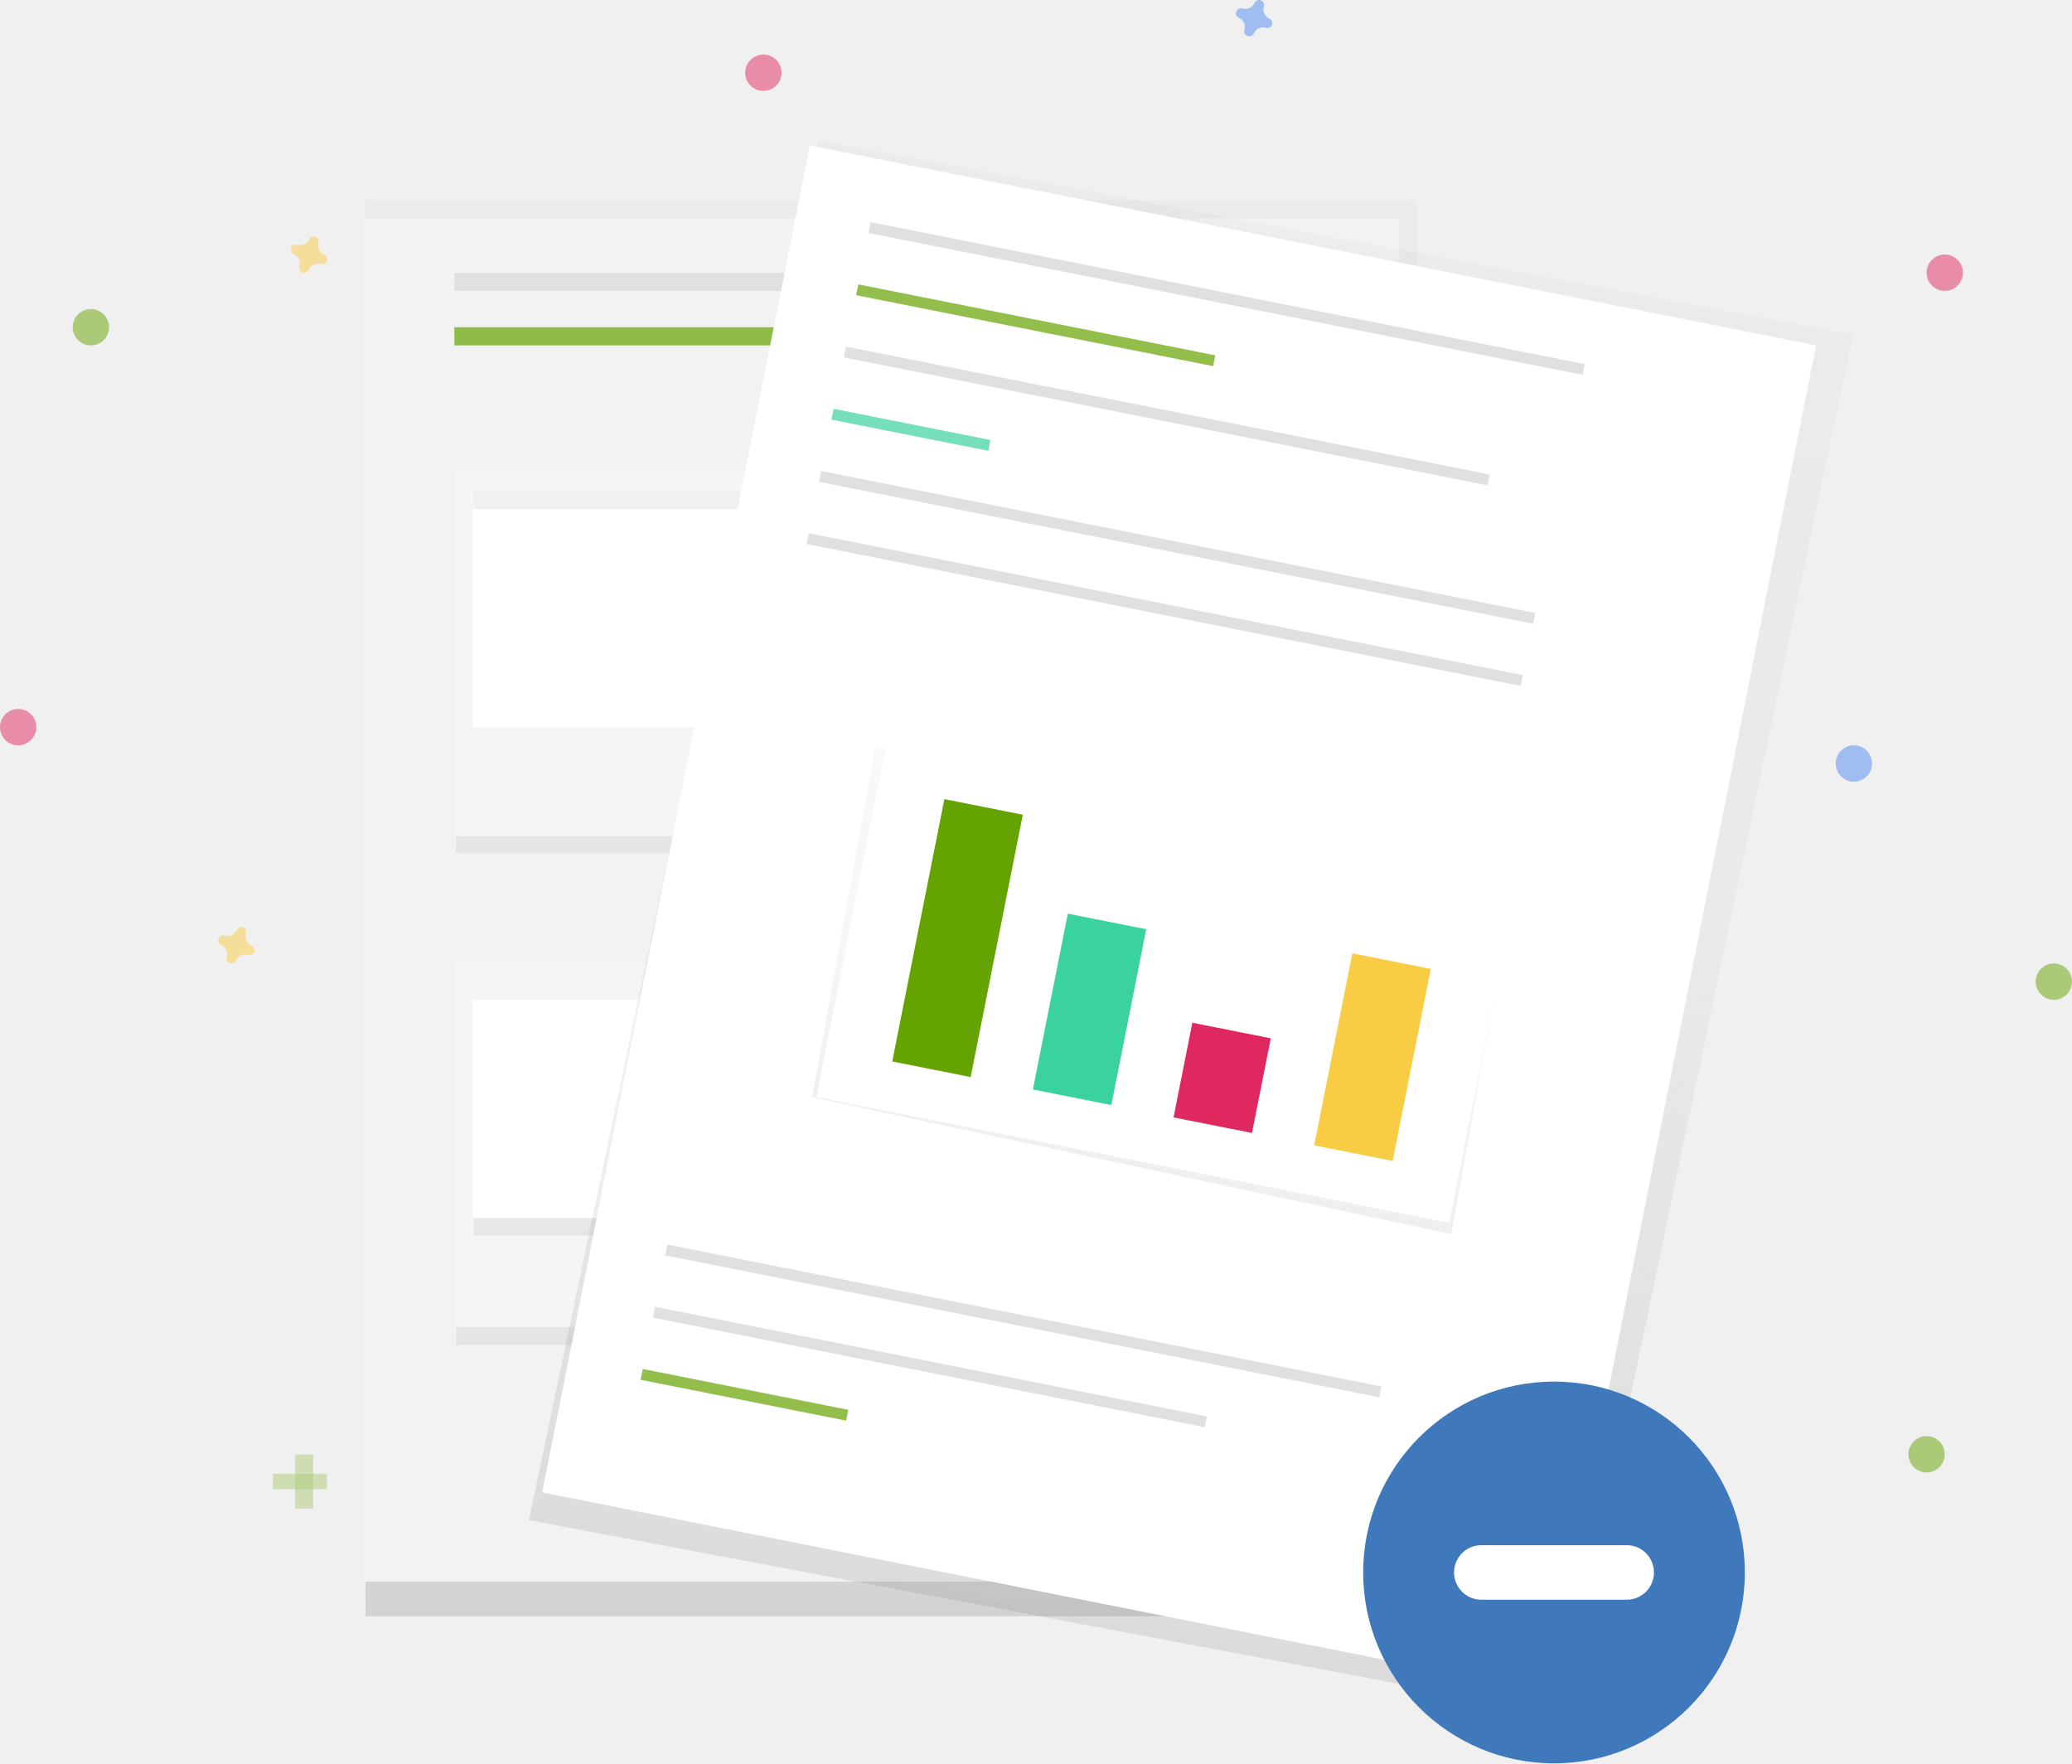
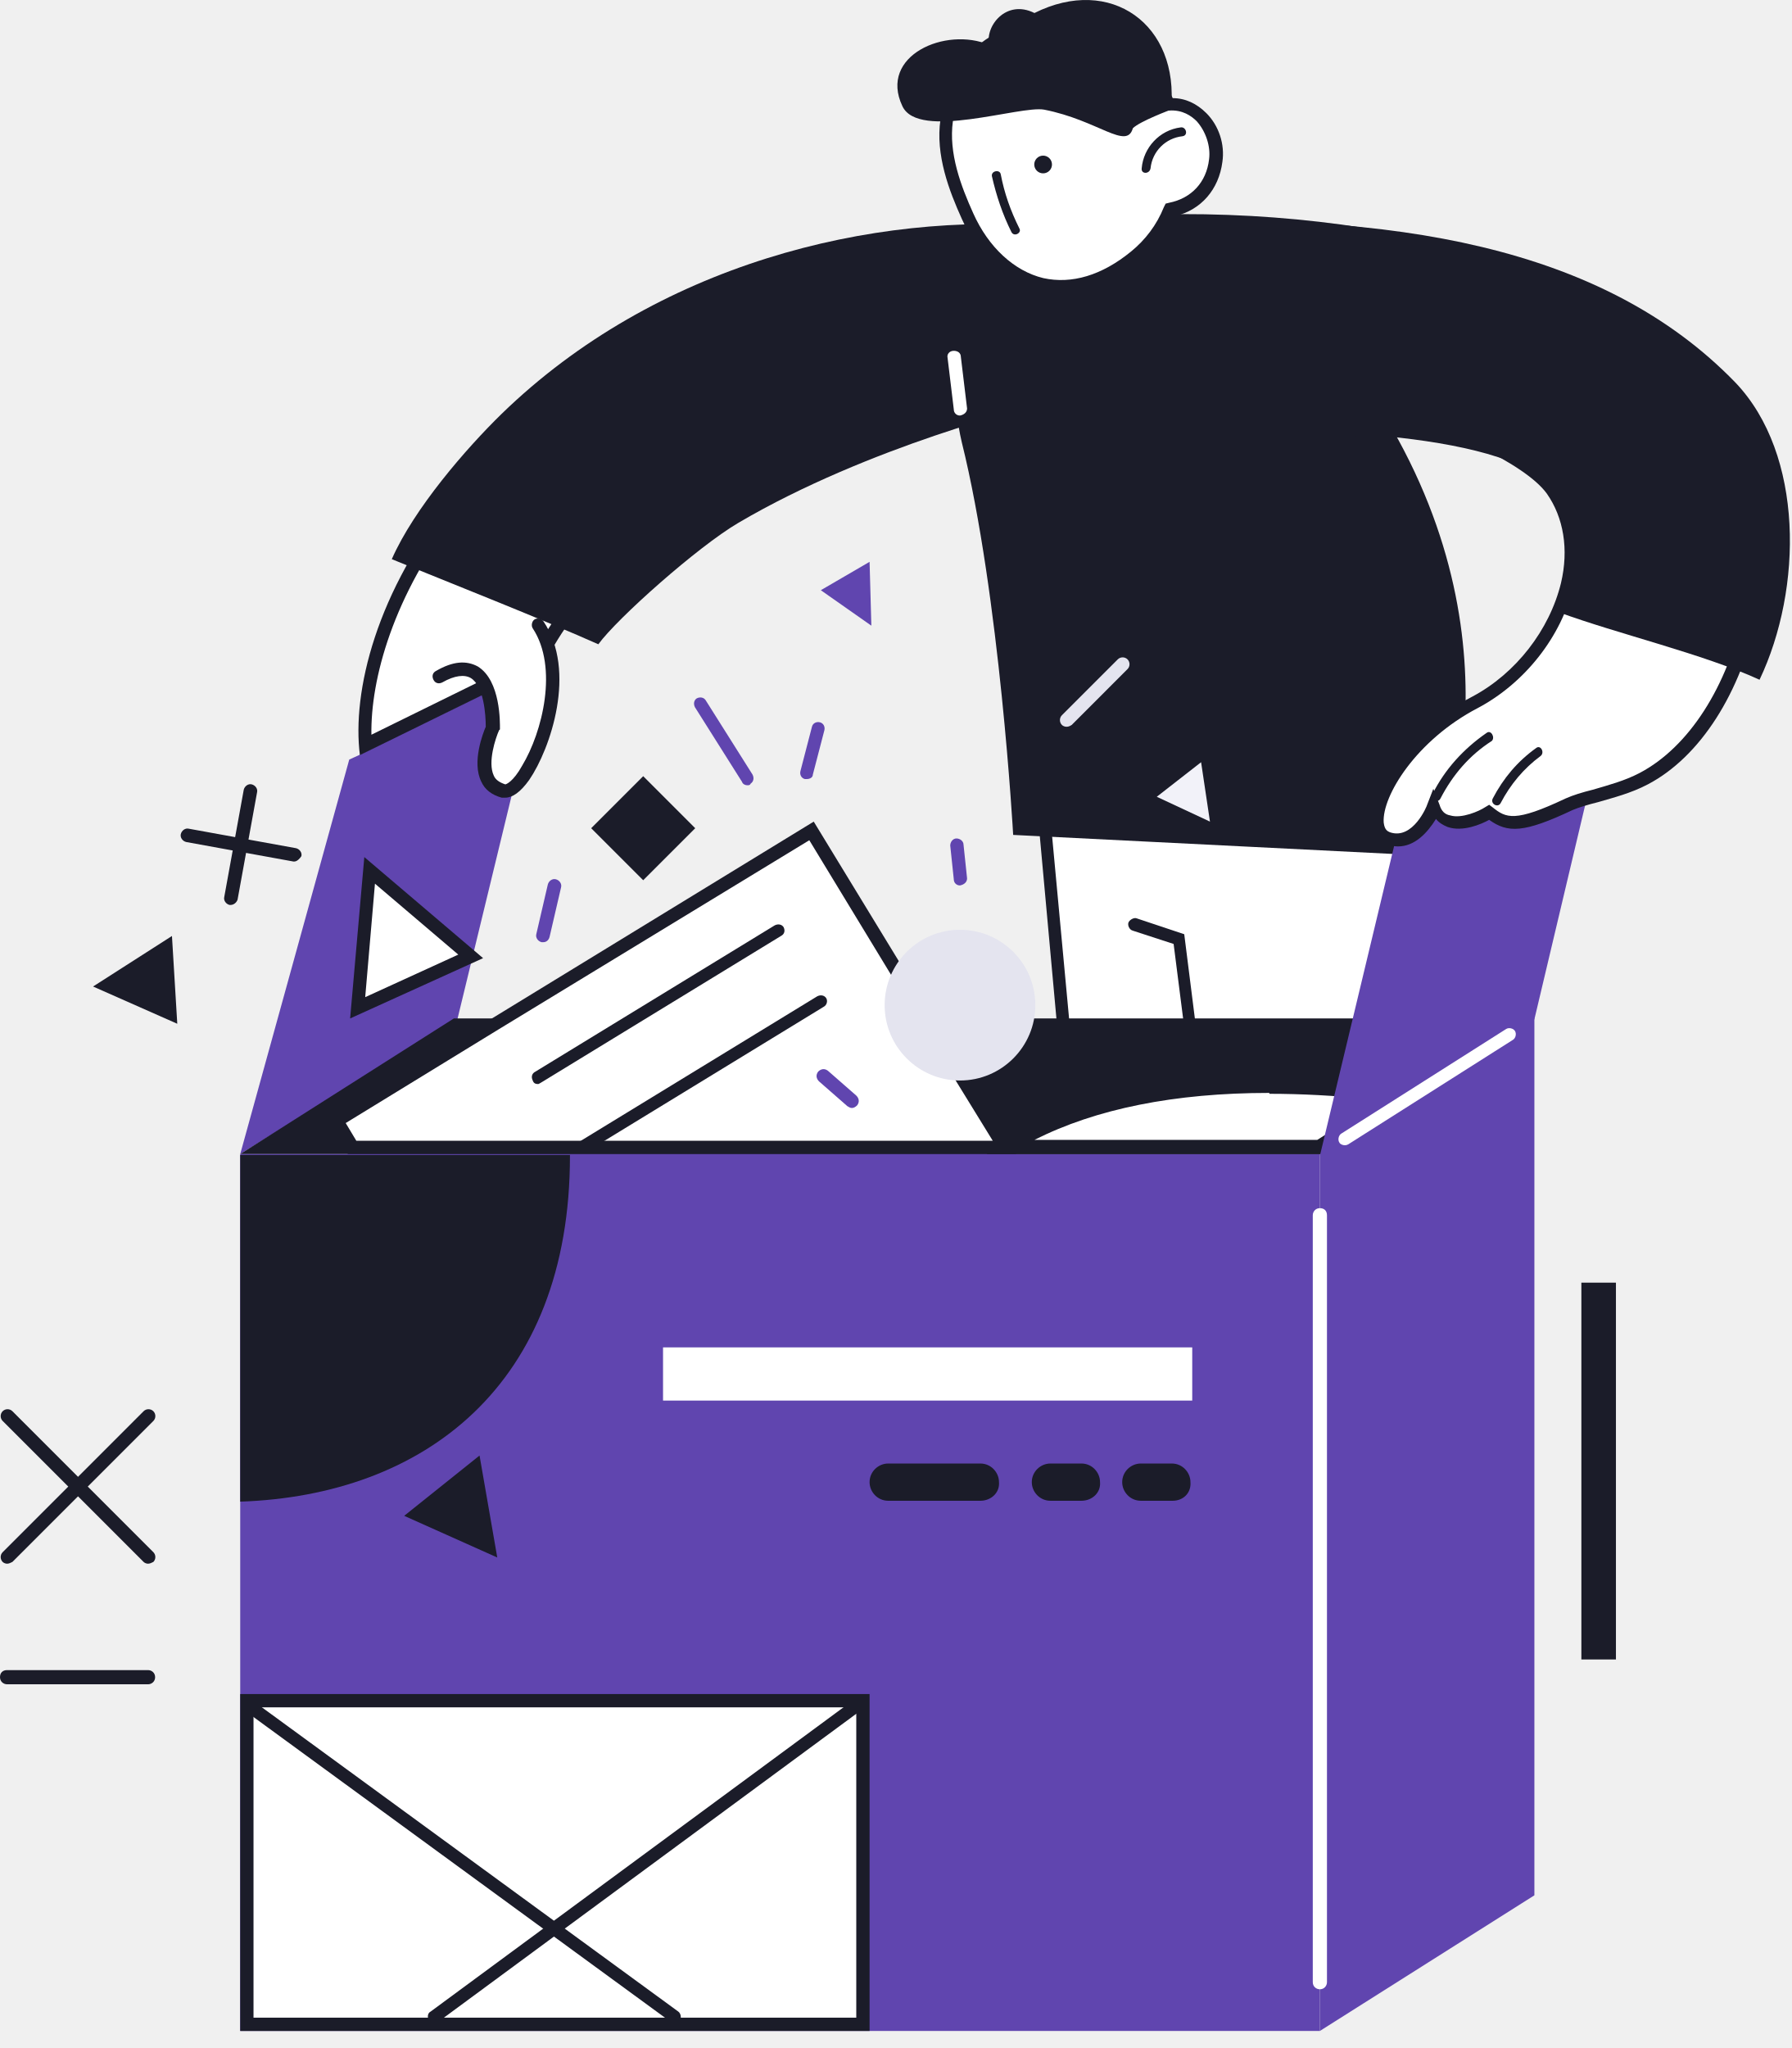
- <svg xmlns="http://www.w3.org/2000/svg" width="114" height="97" viewBox="0 0 114 97" fill="none">
-   <g clip-path="url(#clip0)">
-     <path opacity="0.5" fill-rule="evenodd" clip-rule="evenodd" d="M20.111 11.014H77.95V88.908H20.111V11.014Z" fill="url(#paint0_linear)" />
-     <path fill-rule="evenodd" clip-rule="evenodd" d="M20 12H77V87H20V12Z" fill="#F2F2F2" />
-     <path fill-rule="evenodd" clip-rule="evenodd" d="M25 15H45V16H25V15Z" fill="#E0E0E0" />
-     <path opacity="0.7" fill-rule="evenodd" clip-rule="evenodd" d="M25 18H45V19H25V18Z" fill="#65A300" />
-     <path fill-rule="evenodd" clip-rule="evenodd" d="M47 15H67V16H47V15ZM51 32H71V33H51V32ZM51 34H71V35H51V34ZM52 36H72V37H52V36ZM51 59H71V60H51V59ZM51 60H71V61H51V60ZM52 62H72V63H52V62Z" fill="#E0E0E0" />
-     <path opacity="0.5" fill-rule="evenodd" clip-rule="evenodd" d="M25.089 26.08H45.883V46.931H25.089V26.08Z" fill="url(#paint1_linear)" />
-     <path fill-rule="evenodd" clip-rule="evenodd" d="M25 26H45V46H25V26Z" fill="#F5F5F5" />
-     <path opacity="0.5" fill-rule="evenodd" clip-rule="evenodd" d="M26.065 27.012H44.905V39.913H26.065V27.012Z" fill="url(#paint2_linear)" />
-     <path fill-rule="evenodd" clip-rule="evenodd" d="M26 28H45V40H26V28Z" fill="white" />
-     <mask id="mask0" mask-type="alpha" maskUnits="userSpaceOnUse" x="44" y="37" width="19" height="12">
-       <path d="M44.064 37.064H62.889V48.892H44.064V37.064Z" fill="white" />
-     </mask>
-     <g mask="url(#mask0)">
-       <g opacity="0.4">
-         <g opacity="0.4">
-           <path opacity="0.4" fill-rule="evenodd" clip-rule="evenodd" d="M24.853 40.633L29.593 33.792L31.58 36.784L35.86 32.651L39.53 36.784L42.741 30.657L50.997 42.912L24.241 42.057L24.853 40.633Z" fill="#65A300" />
-         </g>
-       </g>
-     </g>
-     <path opacity="0.5" fill-rule="evenodd" clip-rule="evenodd" d="M25.089 53.017H45.883V73.991H25.089V53.017Z" fill="url(#paint3_linear)" />
-     <path fill-rule="evenodd" clip-rule="evenodd" d="M25 53H45V73H25V53Z" fill="#F5F5F5" />
-     <path opacity="0.5" fill-rule="evenodd" clip-rule="evenodd" d="M26.065 55.074H44.905V67.975H26.065V55.074Z" fill="url(#paint4_linear)" />
-     <path fill-rule="evenodd" clip-rule="evenodd" d="M26 55H45V67H26V55Z" fill="white" />
-     <mask id="mask1" mask-type="alpha" maskUnits="userSpaceOnUse" x="44" y="63" width="19" height="12">
-       <path d="M44.064 63.006H62.889V74.95H44.064V63.006Z" fill="white" />
-     </mask>
-     <g mask="url(#mask1)">
-       <g opacity="0.4">
-         <g opacity="0.4">
-           <path opacity="0.4" fill-rule="evenodd" clip-rule="evenodd" d="M24.853 66.608L29.593 59.701L31.58 62.723L35.86 58.55L39.53 62.723L42.741 56.535L50.997 68.91L24.241 68.046L24.853 66.608Z" fill="#BDBDBD" />
-         </g>
-       </g>
-     </g>
-     <path opacity="0.5" fill-rule="evenodd" clip-rule="evenodd" d="M29.103 83.626L45.01 7.724L101.949 18.427L86.042 94.33L29.103 83.626Z" fill="url(#paint5_linear)" />
-     <path fill-rule="evenodd" clip-rule="evenodd" d="M29.83 82.096L44.558 8L99.918 19L85.191 93.094L29.83 82.096Z" fill="white" />
-     <path fill-rule="evenodd" clip-rule="evenodd" d="M47.902 12.22L87.19 20.027L87.072 20.622L47.784 12.816L47.902 12.22ZM36.722 68.463L76.01 76.27L75.892 76.865L36.604 69.059L36.722 68.463ZM36.042 71.886L66.401 77.918L66.283 78.512L35.924 72.481L36.042 71.886Z" fill="#E0E0E0" />
-     <path opacity="0.7" fill-rule="evenodd" clip-rule="evenodd" d="M35.363 75.307L46.673 77.554L46.555 78.149L35.245 75.902L35.363 75.307ZM47.223 15.644L66.866 19.547L66.748 20.142L47.104 16.239L47.223 15.644Z" fill="#65A300" />
-     <path fill-rule="evenodd" clip-rule="evenodd" d="M46.543 19.066L81.961 26.103L81.843 26.698L46.424 19.661L46.543 19.066Z" fill="#E0E0E0" />
-     <path opacity="0.7" fill-rule="evenodd" clip-rule="evenodd" d="M45.863 22.488L54.493 24.203L54.376 24.798L45.744 23.083L45.863 22.488Z" fill="#3AD29F" />
-     <path fill-rule="evenodd" clip-rule="evenodd" d="M45.181 25.91L84.469 33.716L84.351 34.311L45.063 26.505L45.181 25.91Z" fill="#E0E0E0" />
-     <path opacity="0.5" fill-rule="evenodd" clip-rule="evenodd" d="M44.683 60.355L48.168 41.056L83.34 48.593L79.853 67.892L44.683 60.355Z" fill="url(#paint6_linear)" />
-     <path fill-rule="evenodd" clip-rule="evenodd" d="M48.845 40.558L83.669 47.477L79.735 67.265L44.911 60.346L48.845 40.558Z" fill="white" />
-     <path d="M85.5 97C91.299 97 96 92.299 96 86.5C96 80.701 91.299 76 85.5 76C79.701 76 75 80.701 75 86.5C75 92.299 79.701 97 85.5 97Z" fill="#4079BB" />
-     <path d="M89.5 85H81.5C80.672 85 80 85.672 80 86.5C80 87.328 80.672 88 81.5 88H89.5C90.328 88 91 87.328 91 86.5C91 85.672 90.328 85 89.5 85Z" fill="white" />
-     <path fill-rule="evenodd" clip-rule="evenodd" d="M44.501 29.332L83.789 37.138L83.671 37.733L44.383 29.927L44.501 29.332Z" fill="#E0E0E0" />
-     <path fill-rule="evenodd" clip-rule="evenodd" d="M51.959 43.96L56.275 44.817L53.405 59.249L49.09 58.391L51.959 43.96Z" fill="#65A300" />
-     <path fill-rule="evenodd" clip-rule="evenodd" d="M58.75 50.26L63.066 51.117L61.144 60.787L56.829 59.93L58.75 50.26Z" fill="#3AD29F" />
-     <path fill-rule="evenodd" clip-rule="evenodd" d="M65.602 56.26L69.918 57.117L68.883 62.324L64.567 61.467L65.602 56.26Z" fill="#DF285F" />
-     <path fill-rule="evenodd" clip-rule="evenodd" d="M74.405 52.441L78.721 53.299L76.621 63.862L72.306 63.005L74.405 52.441Z" fill="#F8CC43" />
-     <g opacity="0.5">
-       <path opacity="0.5" fill-rule="evenodd" clip-rule="evenodd" d="M16.236 80.013H17.236V82.983H16.236V80.013Z" fill="#65A300" />
-       <path opacity="0.5" fill-rule="evenodd" clip-rule="evenodd" d="M17.984 81.071V81.924H15.014V81.071H17.984Z" fill="#65A300" />
-     </g>
-     <path opacity="0.5" fill-rule="evenodd" clip-rule="evenodd" d="M69.842 1.02C69.717 0.966 69.617 0.867 69.56 0.744C69.503 0.62 69.493 0.48 69.533 0.35C69.54 0.33 69.543 0.309 69.546 0.288C69.549 0.229 69.532 0.172 69.5 0.123C69.468 0.074 69.421 0.037 69.366 0.016C69.311 -0.005 69.251 -0.007 69.194 0.008C69.138 0.024 69.088 0.057 69.051 0.103C69.039 0.12 69.029 0.138 69.021 0.158C68.967 0.283 68.868 0.384 68.744 0.441C68.62 0.498 68.48 0.507 68.349 0.467C68.329 0.46 68.309 0.456 68.288 0.454C68.23 0.452 68.172 0.468 68.123 0.5C68.074 0.532 68.037 0.579 68.016 0.634C67.996 0.689 67.993 0.749 68.009 0.806C68.024 0.862 68.057 0.912 68.103 0.949C68.12 0.961 68.139 0.971 68.158 0.979C68.283 1.033 68.384 1.132 68.441 1.256C68.498 1.38 68.507 1.521 68.467 1.651C68.46 1.671 68.456 1.691 68.454 1.712C68.452 1.771 68.468 1.828 68.5 1.877C68.533 1.926 68.58 1.963 68.635 1.984C68.689 2.004 68.749 2.007 68.806 1.991C68.862 1.976 68.912 1.943 68.949 1.897C68.961 1.88 68.971 1.861 68.979 1.842C69.034 1.717 69.132 1.616 69.256 1.559C69.38 1.502 69.521 1.493 69.651 1.533C69.671 1.54 69.691 1.543 69.712 1.546C69.771 1.548 69.829 1.532 69.877 1.5C69.926 1.467 69.963 1.42 69.984 1.366C70.004 1.311 70.007 1.251 69.992 1.194C69.976 1.138 69.943 1.088 69.897 1.051C69.88 1.039 69.862 1.029 69.842 1.021V1.02Z" fill="#4D8AF0" />
-     <path opacity="0.5" fill-rule="evenodd" clip-rule="evenodd" d="M17.842 14.02C17.717 13.966 17.617 13.867 17.56 13.744C17.503 13.62 17.494 13.48 17.533 13.35C17.54 13.33 17.543 13.309 17.546 13.288C17.549 13.229 17.532 13.172 17.5 13.123C17.468 13.074 17.421 13.037 17.366 13.016C17.311 12.995 17.251 12.993 17.194 13.008C17.138 13.024 17.088 13.057 17.051 13.103C17.039 13.12 17.029 13.139 17.021 13.158C16.967 13.283 16.868 13.384 16.744 13.441C16.62 13.498 16.48 13.507 16.349 13.467C16.329 13.46 16.309 13.456 16.288 13.454C16.23 13.451 16.172 13.468 16.123 13.5C16.074 13.533 16.037 13.579 16.016 13.634C15.996 13.689 15.993 13.749 16.009 13.806C16.024 13.862 16.057 13.912 16.103 13.949C16.12 13.961 16.139 13.971 16.158 13.979C16.283 14.033 16.384 14.132 16.441 14.256C16.498 14.38 16.507 14.521 16.467 14.651C16.46 14.671 16.456 14.691 16.454 14.712C16.452 14.771 16.468 14.828 16.5 14.877C16.533 14.926 16.58 14.963 16.634 14.984C16.689 15.004 16.749 15.007 16.806 14.991C16.862 14.976 16.913 14.943 16.949 14.897C16.961 14.88 16.971 14.861 16.979 14.842C17.034 14.717 17.132 14.616 17.256 14.559C17.38 14.502 17.521 14.493 17.651 14.533C17.671 14.54 17.691 14.543 17.712 14.546C17.771 14.548 17.828 14.532 17.877 14.5C17.926 14.467 17.963 14.42 17.984 14.366C18.005 14.311 18.007 14.251 17.992 14.194C17.976 14.138 17.943 14.088 17.897 14.051C17.88 14.039 17.861 14.029 17.842 14.021V14.02ZM13.842 52.02C13.717 51.965 13.617 51.867 13.56 51.744C13.503 51.62 13.493 51.48 13.533 51.35C13.54 51.33 13.543 51.309 13.546 51.288C13.549 51.229 13.532 51.172 13.5 51.123C13.467 51.074 13.421 51.036 13.366 51.016C13.311 50.995 13.251 50.993 13.194 51.008C13.138 51.024 13.088 51.057 13.051 51.103C13.039 51.12 13.029 51.139 13.021 51.158C12.967 51.283 12.868 51.384 12.744 51.441C12.62 51.498 12.479 51.507 12.349 51.467C12.329 51.46 12.309 51.456 12.288 51.454C12.229 51.452 12.172 51.468 12.123 51.5C12.074 51.532 12.037 51.58 12.016 51.634C11.996 51.689 11.993 51.749 12.009 51.806C12.024 51.862 12.057 51.912 12.103 51.949C12.12 51.961 12.139 51.971 12.158 51.979C12.283 52.033 12.384 52.132 12.441 52.256C12.498 52.38 12.507 52.52 12.467 52.651C12.46 52.671 12.456 52.691 12.454 52.712C12.452 52.77 12.468 52.828 12.5 52.877C12.533 52.926 12.58 52.963 12.634 52.984C12.689 53.004 12.749 53.007 12.806 52.991C12.862 52.976 12.912 52.943 12.949 52.897C12.961 52.88 12.971 52.861 12.979 52.842C13.034 52.717 13.132 52.616 13.256 52.559C13.38 52.502 13.521 52.493 13.651 52.533C13.671 52.54 13.691 52.543 13.712 52.546C13.771 52.548 13.829 52.532 13.877 52.5C13.926 52.467 13.963 52.42 13.984 52.365C14.005 52.311 14.007 52.251 13.992 52.194C13.976 52.138 13.943 52.087 13.897 52.051C13.88 52.039 13.861 52.029 13.842 52.021V52.02Z" fill="#F8CC43" />
-     <path opacity="0.5" d="M42 5C42.552 5 43 4.552 43 4C43 3.448 42.552 3 42 3C41.448 3 41 3.448 41 4C41 4.552 41.448 5 42 5Z" fill="#DF285F" />
-     <path opacity="0.5" d="M1 41C1.552 41 2 40.552 2 40C2 39.448 1.552 39 1 39C0.448 39 0 39.448 0 40C0 40.552 0.448 41 1 41Z" fill="#DF285F" />
-     <path opacity="0.5" d="M107 16C107.552 16 108 15.552 108 15C108 14.448 107.552 14 107 14C106.448 14 106 14.448 106 15C106 15.552 106.448 16 107 16Z" fill="#DF285F" />
-     <path opacity="0.5" d="M102 43C102.552 43 103 42.552 103 42C103 41.448 102.552 41 102 41C101.448 41 101 41.448 101 42C101 42.552 101.448 43 102 43Z" fill="#4D8AF0" />
-     <path opacity="0.5" d="M5 19C5.552 19 6 18.552 6 18C6 17.448 5.552 17 5 17C4.448 17 4 17.448 4 18C4 18.552 4.448 19 5 19Z" fill="#65A300" />
-     <path opacity="0.5" d="M106 81C106.552 81 107 80.552 107 80C107 79.448 106.552 79 106 79C105.448 79 105 79.448 105 80C105 80.552 105.448 81 106 81Z" fill="#65A300" />
-     <path opacity="0.5" d="M113 55C113.552 55 114 54.552 114 54C114 53.448 113.552 53 113 53C112.448 53 112 53.448 112 54C112 54.552 112.448 55 113 55Z" fill="#65A300" />
-   </g>
-   <defs>
-     <linearGradient id="paint0_linear" x1="49.03" y1="88.908" x2="49.03" y2="11.014" gradientUnits="userSpaceOnUse">
-       <stop stop-color="#808080" stop-opacity="0.52" />
-       <stop offset="0.54" stop-color="#808080" stop-opacity="0.12" />
-       <stop offset="1" stop-color="#808080" stop-opacity="0.1" />
-     </linearGradient>
-     <linearGradient id="paint1_linear" x1="35.486" y1="46.931" x2="35.486" y2="26.08" gradientUnits="userSpaceOnUse">
-       <stop stop-color="#808080" stop-opacity="0.25" />
-       <stop offset="0.54" stop-color="#808080" stop-opacity="0.12" />
-       <stop offset="1" stop-color="#808080" stop-opacity="0.1" />
-     </linearGradient>
-     <linearGradient id="paint2_linear" x1="35.485" y1="39.913" x2="35.485" y2="27.012" gradientUnits="userSpaceOnUse">
-       <stop stop-color="#808080" stop-opacity="0.25" />
-       <stop offset="0.54" stop-color="#808080" stop-opacity="0.12" />
-       <stop offset="1" stop-color="#808080" stop-opacity="0.1" />
-     </linearGradient>
-     <linearGradient id="paint3_linear" x1="35.486" y1="73.992" x2="35.486" y2="53.017" gradientUnits="userSpaceOnUse">
-       <stop stop-color="#808080" stop-opacity="0.25" />
-       <stop offset="0.54" stop-color="#808080" stop-opacity="0.12" />
-       <stop offset="1" stop-color="#808080" stop-opacity="0.1" />
-     </linearGradient>
-     <linearGradient id="paint4_linear" x1="35.485" y1="67.975" x2="35.485" y2="55.074" gradientUnits="userSpaceOnUse">
-       <stop stop-color="#808080" stop-opacity="0.25" />
-       <stop offset="0.54" stop-color="#808080" stop-opacity="0.12" />
-       <stop offset="1" stop-color="#808080" stop-opacity="0.1" />
-     </linearGradient>
-     <linearGradient id="paint5_linear" x1="57.909" y1="89.351" x2="73.142" y2="12.703" gradientUnits="userSpaceOnUse">
-       <stop stop-color="#808080" stop-opacity="0.375" />
-       <stop offset="0.54" stop-color="#808080" stop-opacity="0.12" />
-       <stop offset="1" stop-color="#808080" stop-opacity="0.1" />
-     </linearGradient>
-     <linearGradient id="paint6_linear" x1="62.049" y1="64.352" x2="65.975" y2="44.594" gradientUnits="userSpaceOnUse">
-       <stop stop-color="#808080" stop-opacity="0.25" />
-       <stop offset="0.54" stop-color="#808080" stop-opacity="0.12" />
-       <stop offset="1" stop-color="#808080" stop-opacity="0.1" />
-     </linearGradient>
-     <clipPath id="clip0">
-       <rect width="114" height="97" fill="white" />
-     </clipPath>
-   </defs>
+ <svg xmlns="http://www.w3.org/2000/svg" width="98" height="112" viewBox="0 0 98 112" fill="none">
+   <path d="M57.069 43.865L78.258 42.071L77.046 59.526L58.621 60.739L57.069 43.865Z" fill="white" />
+   <path d="M77.87 42.508L76.658 59.187L58.912 60.351L57.408 44.205L77.87 42.508ZM78.646 41.683L56.681 43.574L58.281 61.127L77.337 59.866L78.646 41.683Z" fill="#1B1C29" />
+   <path d="M65.166 56.908C64.972 56.908 64.827 56.763 64.827 56.569L64.197 51.623L61.966 50.896C61.772 50.847 61.675 50.605 61.724 50.459C61.772 50.314 62.015 50.168 62.16 50.217L64.778 51.09L65.457 56.472C65.554 56.714 65.409 56.908 65.166 56.908C65.215 56.908 65.215 56.908 65.166 56.908Z" fill="#1B1C29" />
+   <path d="M29.723 36.35L25.019 55.744L13.14 63.114L19.104 41.538L19.637 41.295L22.643 39.792L23.177 39.55L29.723 36.35Z" fill="#6045AF" />
+   <path d="M54.936 62.775H19.249L18.377 61.32L27.637 55.696L44.414 45.465L50.669 55.696L54.936 62.775Z" fill="white" />
+   <path d="M44.269 45.95L50.426 56.084L54.305 62.387H19.492L18.91 61.417L27.298 56.278L44.269 45.95ZM44.511 44.932L26.91 55.696L17.892 61.224L19.055 63.163H55.614L51.105 55.744L44.511 44.932Z" fill="#1B1C29" />
+   <path d="M29.432 59.284C29.286 59.284 29.189 59.236 29.141 59.09C29.044 58.896 29.092 58.702 29.286 58.605L42.378 50.605C42.572 50.508 42.766 50.556 42.862 50.702C42.959 50.896 42.911 51.09 42.717 51.187L29.625 59.187C29.529 59.236 29.48 59.284 29.432 59.284Z" fill="#1B1C29" />
+   <path d="M31.759 63.163C31.613 63.163 31.517 63.114 31.468 62.969C31.371 62.775 31.419 62.581 31.613 62.484L44.705 54.484C44.899 54.387 45.093 54.435 45.19 54.581C45.287 54.726 45.238 54.969 45.044 55.066L31.953 63.066C31.904 63.114 31.856 63.163 31.759 63.163Z" fill="#1B1C29" />
+   <path d="M55.905 13.27C59.009 12.3 68.076 9.924 75.785 22.822C83.543 35.719 78.646 46.823 78.646 46.823L55.42 45.659C55.42 45.659 54.693 32.568 52.608 24.179C52.172 22.337 50.96 14.822 55.905 13.27Z" fill="#1B1C29" />
+   <path d="M19.977 40.714C19.783 37.61 20.946 32.519 25.019 27.477C27.686 28.883 30.256 30.483 32.438 31.889C30.838 33.537 29.868 35.138 29.432 36.107L19.977 40.714Z" fill="white" />
+   <path d="M25.116 27.913C27.541 29.222 29.868 30.628 31.904 31.937C30.498 33.44 29.625 34.895 29.189 35.816L20.316 40.18C20.267 37.174 21.48 32.568 25.116 27.913ZM24.922 26.992C20.558 32.325 19.249 37.853 19.686 41.295L29.771 36.35C30.207 35.38 31.226 33.586 33.068 31.84C30.353 30.095 27.686 28.446 24.922 26.992Z" fill="#1B1C29" />
+   <path d="M27.444 22.628C25.504 24.519 22.643 27.816 21.431 30.58C24.292 31.743 29.916 33.974 32.729 35.234C33.747 33.828 38.159 29.901 40.39 28.592C47.566 24.373 56.439 22.24 56.439 22.24L57.554 12.397C47.663 11.524 35.832 14.482 27.444 22.628Z" fill="#1B1C29" />
+   <path d="M52.511 22.725C52.317 22.725 52.172 22.579 52.172 22.385L51.833 19.573C51.784 19.379 51.929 19.185 52.172 19.185C52.366 19.185 52.56 19.282 52.56 19.525L52.899 22.337C52.899 22.531 52.754 22.676 52.511 22.725Z" fill="white" />
+   <path d="M24.001 36.98C27.104 35.186 26.91 39.792 26.91 39.792C26.91 39.792 25.553 42.798 27.492 43.235C28.704 43.526 31.565 37.416 29.383 34.119" fill="white" />
+   <path d="M27.638 43.623C27.589 43.623 27.541 43.623 27.444 43.623C26.91 43.477 26.522 43.186 26.328 42.75C25.795 41.683 26.425 40.083 26.571 39.744C26.571 39.113 26.474 37.513 25.747 37.077C25.407 36.883 24.874 36.931 24.195 37.319C24.001 37.416 23.807 37.368 23.71 37.174C23.613 36.98 23.662 36.786 23.856 36.689C24.777 36.156 25.504 36.107 26.134 36.447C27.395 37.222 27.347 39.55 27.347 39.841V39.889L27.298 39.938C27.104 40.374 26.668 41.683 27.007 42.41C27.104 42.653 27.347 42.798 27.638 42.895C27.686 42.895 28.074 42.75 28.559 41.877C29.674 40.035 30.547 36.495 29.141 34.362C29.044 34.216 29.092 33.974 29.238 33.877C29.383 33.78 29.625 33.828 29.723 33.974C31.565 36.689 30.11 40.956 28.947 42.653C28.462 43.332 28.025 43.623 27.638 43.623Z" fill="#1B1C29" />
+   <path d="M83.931 55.696L77.385 59.866L72.246 63.114H13.14L24.825 55.696H27.637L18.377 61.32L19.249 62.775H54.936L50.669 55.696H83.931Z" fill="#1B1C29" />
+   <path d="M72.197 63.114H13.14V111.068H72.197V63.114Z" fill="#6045AF" />
+   <path d="M83.931 103.65L72.197 111.068V63.114L83.931 55.696V103.65Z" fill="#6045AF" />
+   <path d="M72.197 108.789C72.003 108.789 71.809 108.644 71.809 108.401V66.46C71.809 66.266 71.955 66.072 72.197 66.072C72.439 66.072 72.585 66.218 72.585 66.46V108.401C72.585 108.595 72.439 108.789 72.197 108.789Z" fill="white" />
+   <path d="M31.177 63.114V63.211C31.177 75.769 23.177 81.782 13.14 82.121V63.163H31.177V63.114Z" fill="#1B1C29" />
+   <path d="M26.231 79.6L22.11 82.897L27.201 85.176L26.231 79.6Z" fill="#1B1C29" />
+   <path d="M65.215 73.685H36.268V76.594H65.215V73.685Z" fill="white" />
+   <path d="M53.627 82.073H48.584C48.002 82.073 47.566 81.588 47.566 81.055C47.566 80.473 48.05 80.036 48.584 80.036H53.627C54.208 80.036 54.645 80.521 54.645 81.055C54.693 81.636 54.208 82.073 53.627 82.073Z" fill="#1B1C29" />
+   <path d="M59.154 82.073H57.457C56.875 82.073 56.439 81.588 56.439 81.055C56.439 80.473 56.924 80.036 57.457 80.036H59.154C59.736 80.036 60.172 80.521 60.172 81.055C60.221 81.636 59.736 82.073 59.154 82.073Z" fill="#1B1C29" />
+   <path d="M64.148 82.073H62.403C61.821 82.073 61.384 81.588 61.384 81.055C61.384 80.473 61.869 80.036 62.403 80.036H64.1C64.681 80.036 65.118 80.521 65.118 81.055C65.166 81.636 64.73 82.073 64.148 82.073Z" fill="#1B1C29" />
+   <path d="M47.226 92.982H13.528V110.68H47.226V92.982Z" fill="white" />
+   <path d="M46.838 93.37V110.341H13.867V93.37H46.838ZM47.566 92.643H13.14V111.068H47.566V92.643Z" fill="#1B1C29" />
+   <path d="M36.899 110.632C36.802 110.632 36.753 110.632 36.705 110.583L13.673 93.758C13.528 93.661 13.479 93.419 13.576 93.273C13.673 93.128 13.916 93.079 14.061 93.176L37.093 110.001C37.238 110.098 37.286 110.341 37.19 110.486C37.141 110.583 36.995 110.632 36.899 110.632Z" fill="#1B1C29" />
+   <path d="M23.759 110.632C23.662 110.632 23.516 110.583 23.468 110.486C23.371 110.341 23.371 110.098 23.565 110.001L46.402 93.176C46.547 93.079 46.79 93.079 46.887 93.273C46.984 93.419 46.984 93.661 46.79 93.758L23.953 110.583C23.904 110.632 23.856 110.632 23.759 110.632Z" fill="#1B1C29" />
+   <path d="M88.392 70.145H86.501V90.752H88.392V70.145Z" fill="#1B1C29" />
+   <path d="M44.123 42.605C44.075 42.605 44.075 42.605 44.026 42.605C43.832 42.556 43.735 42.362 43.784 42.168L44.414 39.744C44.462 39.55 44.656 39.453 44.85 39.501C45.044 39.55 45.141 39.744 45.093 39.938L44.462 42.362C44.462 42.508 44.317 42.605 44.123 42.605Z" fill="#6045AF" />
+   <path d="M9.406 51.187L5.091 53.95L9.697 55.987L9.406 51.187Z" fill="#1B1C29" />
+   <path d="M38.029 45.293L35.183 42.447L32.337 45.293L35.183 48.138L38.029 45.293Z" fill="#1B1C29" />
+   <path d="M46.596 60.593C46.499 60.593 46.45 60.545 46.353 60.496L44.802 59.139C44.656 58.993 44.608 58.799 44.753 58.605C44.899 58.46 45.093 58.411 45.287 58.557L46.838 59.914C46.984 60.06 47.032 60.254 46.887 60.448C46.79 60.545 46.693 60.593 46.596 60.593Z" fill="#6045AF" />
+   <path d="M40.874 42.944C40.778 42.944 40.632 42.895 40.584 42.75L38.014 38.677C37.917 38.483 37.965 38.289 38.111 38.192C38.305 38.095 38.499 38.144 38.596 38.289L41.165 42.362C41.262 42.556 41.214 42.75 41.068 42.847C41.02 42.944 40.971 42.944 40.874 42.944Z" fill="#6045AF" />
+   <path d="M58.33 39.744C58.233 39.744 58.136 39.695 58.087 39.647C57.942 39.501 57.942 39.259 58.087 39.113L61.142 36.059C61.288 35.913 61.53 35.913 61.675 36.059C61.821 36.204 61.821 36.447 61.675 36.592L58.621 39.647C58.475 39.744 58.378 39.744 58.33 39.744Z" fill="#E4E4EF" />
+   <path d="M52.511 48.423C52.317 48.423 52.172 48.277 52.172 48.084L51.978 46.241C51.978 46.047 52.123 45.853 52.317 45.853C52.511 45.853 52.705 45.999 52.705 46.193L52.899 48.035C52.899 48.229 52.754 48.374 52.511 48.423Z" fill="#6045AF" />
+   <path d="M63.275 43.574L65.7 41.683L66.185 44.932L63.275 43.574Z" fill="#F2F2F9" />
+   <path d="M44.899 32.277L47.566 30.725L47.663 34.216L44.899 32.277Z" fill="#6045AF" />
+   <path d="M29.723 51.526C29.674 51.526 29.674 51.526 29.625 51.526C29.432 51.478 29.286 51.284 29.335 51.09L29.965 48.374C30.013 48.181 30.207 48.035 30.401 48.084C30.595 48.132 30.741 48.326 30.692 48.52L30.062 51.235C30.013 51.429 29.868 51.526 29.723 51.526Z" fill="#6045AF" />
+   <path d="M55.178 62.775C58.718 60.593 63.518 59.478 69.433 59.478C71.179 59.478 73.021 59.575 74.961 59.769C75.543 59.817 76.028 59.914 76.464 60.011L72.1 62.775H55.178V62.775Z" fill="white" />
+   <path d="M69.433 59.09V59.817C71.179 59.817 73.021 59.914 74.912 60.108C75.106 60.108 75.3 60.157 75.494 60.157L72.052 62.339H56.584C59.93 60.642 64.245 59.769 69.433 59.769V59.09ZM69.433 59.09C63.518 59.09 58.039 60.157 53.966 63.114H72.246L77.385 59.866C76.803 59.672 76.028 59.526 75.009 59.381C73.118 59.236 71.276 59.09 69.433 59.09Z" fill="#1B1C29" />
+   <path d="M16.098 47.114H16.049L10.182 46.047C9.988 45.998 9.843 45.805 9.891 45.611C9.94 45.417 10.134 45.271 10.328 45.32L16.195 46.386C16.389 46.435 16.534 46.629 16.485 46.823C16.389 46.968 16.243 47.114 16.098 47.114Z" fill="#1B1C29" />
+   <path d="M12.607 49.49H12.558C12.364 49.441 12.219 49.247 12.267 49.053L13.334 43.186C13.382 42.992 13.576 42.847 13.77 42.895C13.964 42.944 14.11 43.138 14.061 43.332L12.995 49.199C12.946 49.344 12.8 49.49 12.607 49.49Z" fill="#1B1C29" />
+   <path d="M52.511 59.09C54.788 59.09 56.633 57.245 56.633 54.969C56.633 52.693 54.788 50.847 52.511 50.847C50.235 50.847 48.39 52.693 48.39 54.969C48.39 57.245 50.235 59.09 52.511 59.09Z" fill="#E4E4EF" />
+   <path d="M20.219 47.599L25.747 52.302L19.589 55.114L20.219 47.599Z" fill="white" />
+   <path d="M20.51 48.326L25.068 52.205L19.977 54.532L20.51 48.326ZM19.928 46.871L19.152 55.696L26.425 52.399L19.928 46.871Z" fill="#1B1C29" />
+   <path d="M88.392 36.931L76.706 44.398L72.197 63.211L83.931 55.744L88.392 36.931Z" fill="#6045AF" />
+   <path d="M73.555 62.63C73.458 62.63 73.312 62.581 73.264 62.484C73.167 62.339 73.215 62.096 73.361 61.999L82.379 56.278C82.525 56.181 82.767 56.229 82.864 56.375C82.961 56.52 82.913 56.763 82.767 56.86L73.749 62.581C73.652 62.63 73.603 62.63 73.555 62.63Z" fill="white" />
+   <path d="M62.063 12.155C76.028 11.573 89.022 15.549 93.531 21.173C98.477 27.331 95.956 39.453 89.895 42.605C88.392 43.38 86.695 43.574 85.773 44.011C82.961 45.32 82.331 45.174 81.409 44.447C81.409 44.447 79.082 45.902 78.403 44.108C78.403 44.108 77.531 46.386 75.882 45.805C74.234 45.223 76.221 40.714 80.634 38.386C85.094 36.059 87.325 30.24 84.852 26.749C82.379 23.258 67.057 18.991 67.057 18.991L62.063 12.155Z" fill="white" />
+   <path d="M76.464 46.289C76.27 46.289 76.076 46.241 75.834 46.193C75.349 46.047 75.058 45.611 75.009 45.029C74.864 43.186 77.094 39.889 80.537 38.095C82.913 36.834 84.755 34.459 85.385 31.889C85.822 30.046 85.531 28.301 84.61 26.992C82.185 23.646 67.203 19.428 67.009 19.379L66.912 19.331L61.384 11.815L62.063 11.767C75.785 11.185 89.119 15.064 93.871 20.931C96.295 23.985 97.168 28.689 96.15 33.537C95.228 37.901 92.998 41.392 90.137 42.895C89.216 43.38 88.246 43.623 87.422 43.865C86.84 44.011 86.355 44.156 86.016 44.301C83.349 45.562 82.476 45.562 81.458 44.835C81.022 45.077 80.003 45.514 79.179 45.223C78.937 45.126 78.694 44.98 78.549 44.786C78.064 45.562 77.385 46.289 76.464 46.289ZM67.348 18.7C68.9 19.137 82.767 23.161 85.192 26.555C86.258 28.01 86.549 29.949 86.064 32.034C85.434 34.798 83.397 37.368 80.828 38.725C77.482 40.471 75.591 43.526 75.688 44.98C75.737 45.417 75.93 45.465 76.028 45.514C77.288 45.95 78.064 44.059 78.064 44.011L78.403 43.138L78.743 44.011C78.84 44.35 79.034 44.544 79.325 44.592C79.955 44.786 80.925 44.35 81.216 44.156L81.458 44.011L81.652 44.156C82.379 44.738 82.864 44.98 85.628 43.671C86.064 43.477 86.549 43.332 87.131 43.186C87.955 42.944 88.876 42.701 89.701 42.265C92.368 40.859 94.501 37.562 95.374 33.44C96.344 28.786 95.568 24.325 93.24 21.416C88.731 15.791 75.979 12.106 62.742 12.494L67.348 18.7Z" fill="#1B1C29" />
+   <path d="M84.949 26.798C86.307 28.64 86.258 31.21 85.288 33.489C88.44 34.653 93.192 35.768 96.247 37.174C98.622 32.18 98.671 24.858 94.937 20.931C87.664 13.415 76.124 11.573 62.16 12.155L68.754 23.549C68.706 23.549 82.428 23.307 84.949 26.798Z" fill="#1B1C29" />
+   <path d="M81.313 40.083C80.052 40.956 79.034 42.071 78.355 43.429C78.209 43.72 78.646 43.962 78.791 43.671C79.47 42.362 80.391 41.295 81.603 40.52C81.797 40.326 81.555 39.889 81.313 40.083Z" fill="#1B1C29" />
+   <path d="M84.028 40.907C83.01 41.635 82.234 42.556 81.652 43.671C81.507 43.962 81.943 44.205 82.088 43.914C82.622 42.895 83.349 42.023 84.27 41.344C84.513 41.15 84.27 40.714 84.028 40.907Z" fill="#1B1C29" />
+   <path d="M75.494 24.276C75.446 24.276 75.446 24.276 75.397 24.276L73.409 23.646C73.215 23.598 73.118 23.404 73.167 23.21C73.215 23.016 73.409 22.919 73.603 22.967L75.591 23.598C75.785 23.646 75.882 23.84 75.834 24.034C75.785 24.179 75.64 24.276 75.494 24.276Z" fill="#1B1C29" />
+   <path d="M8.098 85.515C8.001 85.515 7.904 85.467 7.855 85.418L0.146 77.709C0 77.564 0 77.321 0.146 77.176C0.291 77.03 0.534 77.03 0.679 77.176L8.389 84.885C8.534 85.031 8.534 85.273 8.389 85.418C8.292 85.467 8.195 85.515 8.098 85.515Z" fill="#1B1C29" />
+   <path d="M0.388 85.515C0.291 85.515 0.194 85.467 0.146 85.418C0 85.273 0 85.031 0.146 84.885L7.855 77.176C8.001 77.03 8.243 77.03 8.389 77.176C8.534 77.321 8.534 77.564 8.389 77.709L0.679 85.418C0.582 85.467 0.485 85.515 0.388 85.515Z" fill="#1B1C29" />
+   <path d="M8.097 92.11H0.388C0.194 92.11 0 91.964 0 91.722C0 91.479 0.145 91.334 0.388 91.334H8.097C8.291 91.334 8.485 91.479 8.485 91.722C8.485 91.964 8.291 92.11 8.097 92.11Z" fill="#1B1C29" />
+   <path d="M63.906 5.706C63.76 5.367 63.566 5.027 63.324 4.688C63.324 4.688 63.324 4.688 63.324 4.639C61.093 1.439 57.021 0.469 54.16 2.457C52.802 3.427 52.026 4.93 51.833 6.579C51.59 8.373 52.269 10.215 52.996 11.815C54.645 15.5 58.378 17.149 62.16 13.997C62.984 13.318 63.615 12.446 64.051 11.427C65.506 11.136 66.379 10.07 66.524 8.761C66.669 7.258 65.554 5.56 63.906 5.706Z" fill="white" />
+   <path d="M58.087 16.034C57.699 16.034 57.312 15.985 56.924 15.888C55.13 15.452 53.529 14.046 52.608 11.961C51.929 10.458 51.154 8.47 51.445 6.53C51.687 4.639 52.56 3.088 53.917 2.166C55.275 1.245 56.972 0.857 58.669 1.197C60.609 1.536 62.403 2.748 63.615 4.445C63.809 4.736 64.003 5.027 64.148 5.367C64.827 5.367 65.457 5.657 65.991 6.191C66.669 6.87 67.009 7.888 66.864 8.858C66.669 10.361 65.7 11.476 64.294 11.815C63.857 12.785 63.178 13.658 62.354 14.337C60.948 15.452 59.493 16.034 58.087 16.034ZM57.457 1.778C56.342 1.778 55.227 2.118 54.305 2.748C53.093 3.573 52.366 4.93 52.123 6.627C51.881 8.373 52.56 10.167 53.239 11.67C54.063 13.512 55.469 14.822 57.069 15.209C58.621 15.549 60.269 15.064 61.869 13.755C62.645 13.124 63.275 12.3 63.663 11.33L63.76 11.136L63.954 11.088C65.166 10.846 65.991 9.973 66.136 8.712C66.233 7.985 65.942 7.161 65.457 6.627C65.166 6.336 64.681 5.997 63.954 6.045H63.712L63.615 5.803C63.421 5.415 63.275 5.124 63.081 4.833C61.966 3.233 60.366 2.166 58.572 1.827C58.184 1.827 57.796 1.778 57.457 1.778Z" fill="#1B1C29" />
+   <path d="M57.467 9.256C57.611 9.031 57.545 8.731 57.319 8.587C57.094 8.443 56.794 8.509 56.65 8.734C56.506 8.96 56.572 9.26 56.797 9.404C57.023 9.548 57.323 9.482 57.467 9.256Z" fill="#1B1C29" />
+   <path d="M55.324 12.688C54.839 11.718 54.499 10.7 54.257 9.633C54.208 9.342 54.693 9.245 54.742 9.536C54.936 10.555 55.275 11.524 55.76 12.494C55.905 12.737 55.469 12.979 55.324 12.688Z" fill="#1B1C29" />
+   <path d="M62.451 9.197C62.548 8.082 63.421 7.112 64.585 6.967C64.876 6.918 65.021 7.403 64.682 7.451C63.76 7.548 63.033 8.276 62.936 9.197C62.888 9.536 62.403 9.536 62.451 9.197Z" fill="#1B1C29" />
+   <path d="M61.966 7.015C61.627 8.227 60.075 6.579 57.118 5.997C55.808 5.754 50.232 7.694 49.36 5.803C48.05 3.039 51.736 1.439 54.111 2.457C53.869 1.439 55.033 -0.064 56.584 0.712C60.754 -1.373 64.536 1.342 64.051 5.997C64.051 5.997 62.354 6.627 61.966 7.015Z" fill="#1B1C29" />
</svg>
